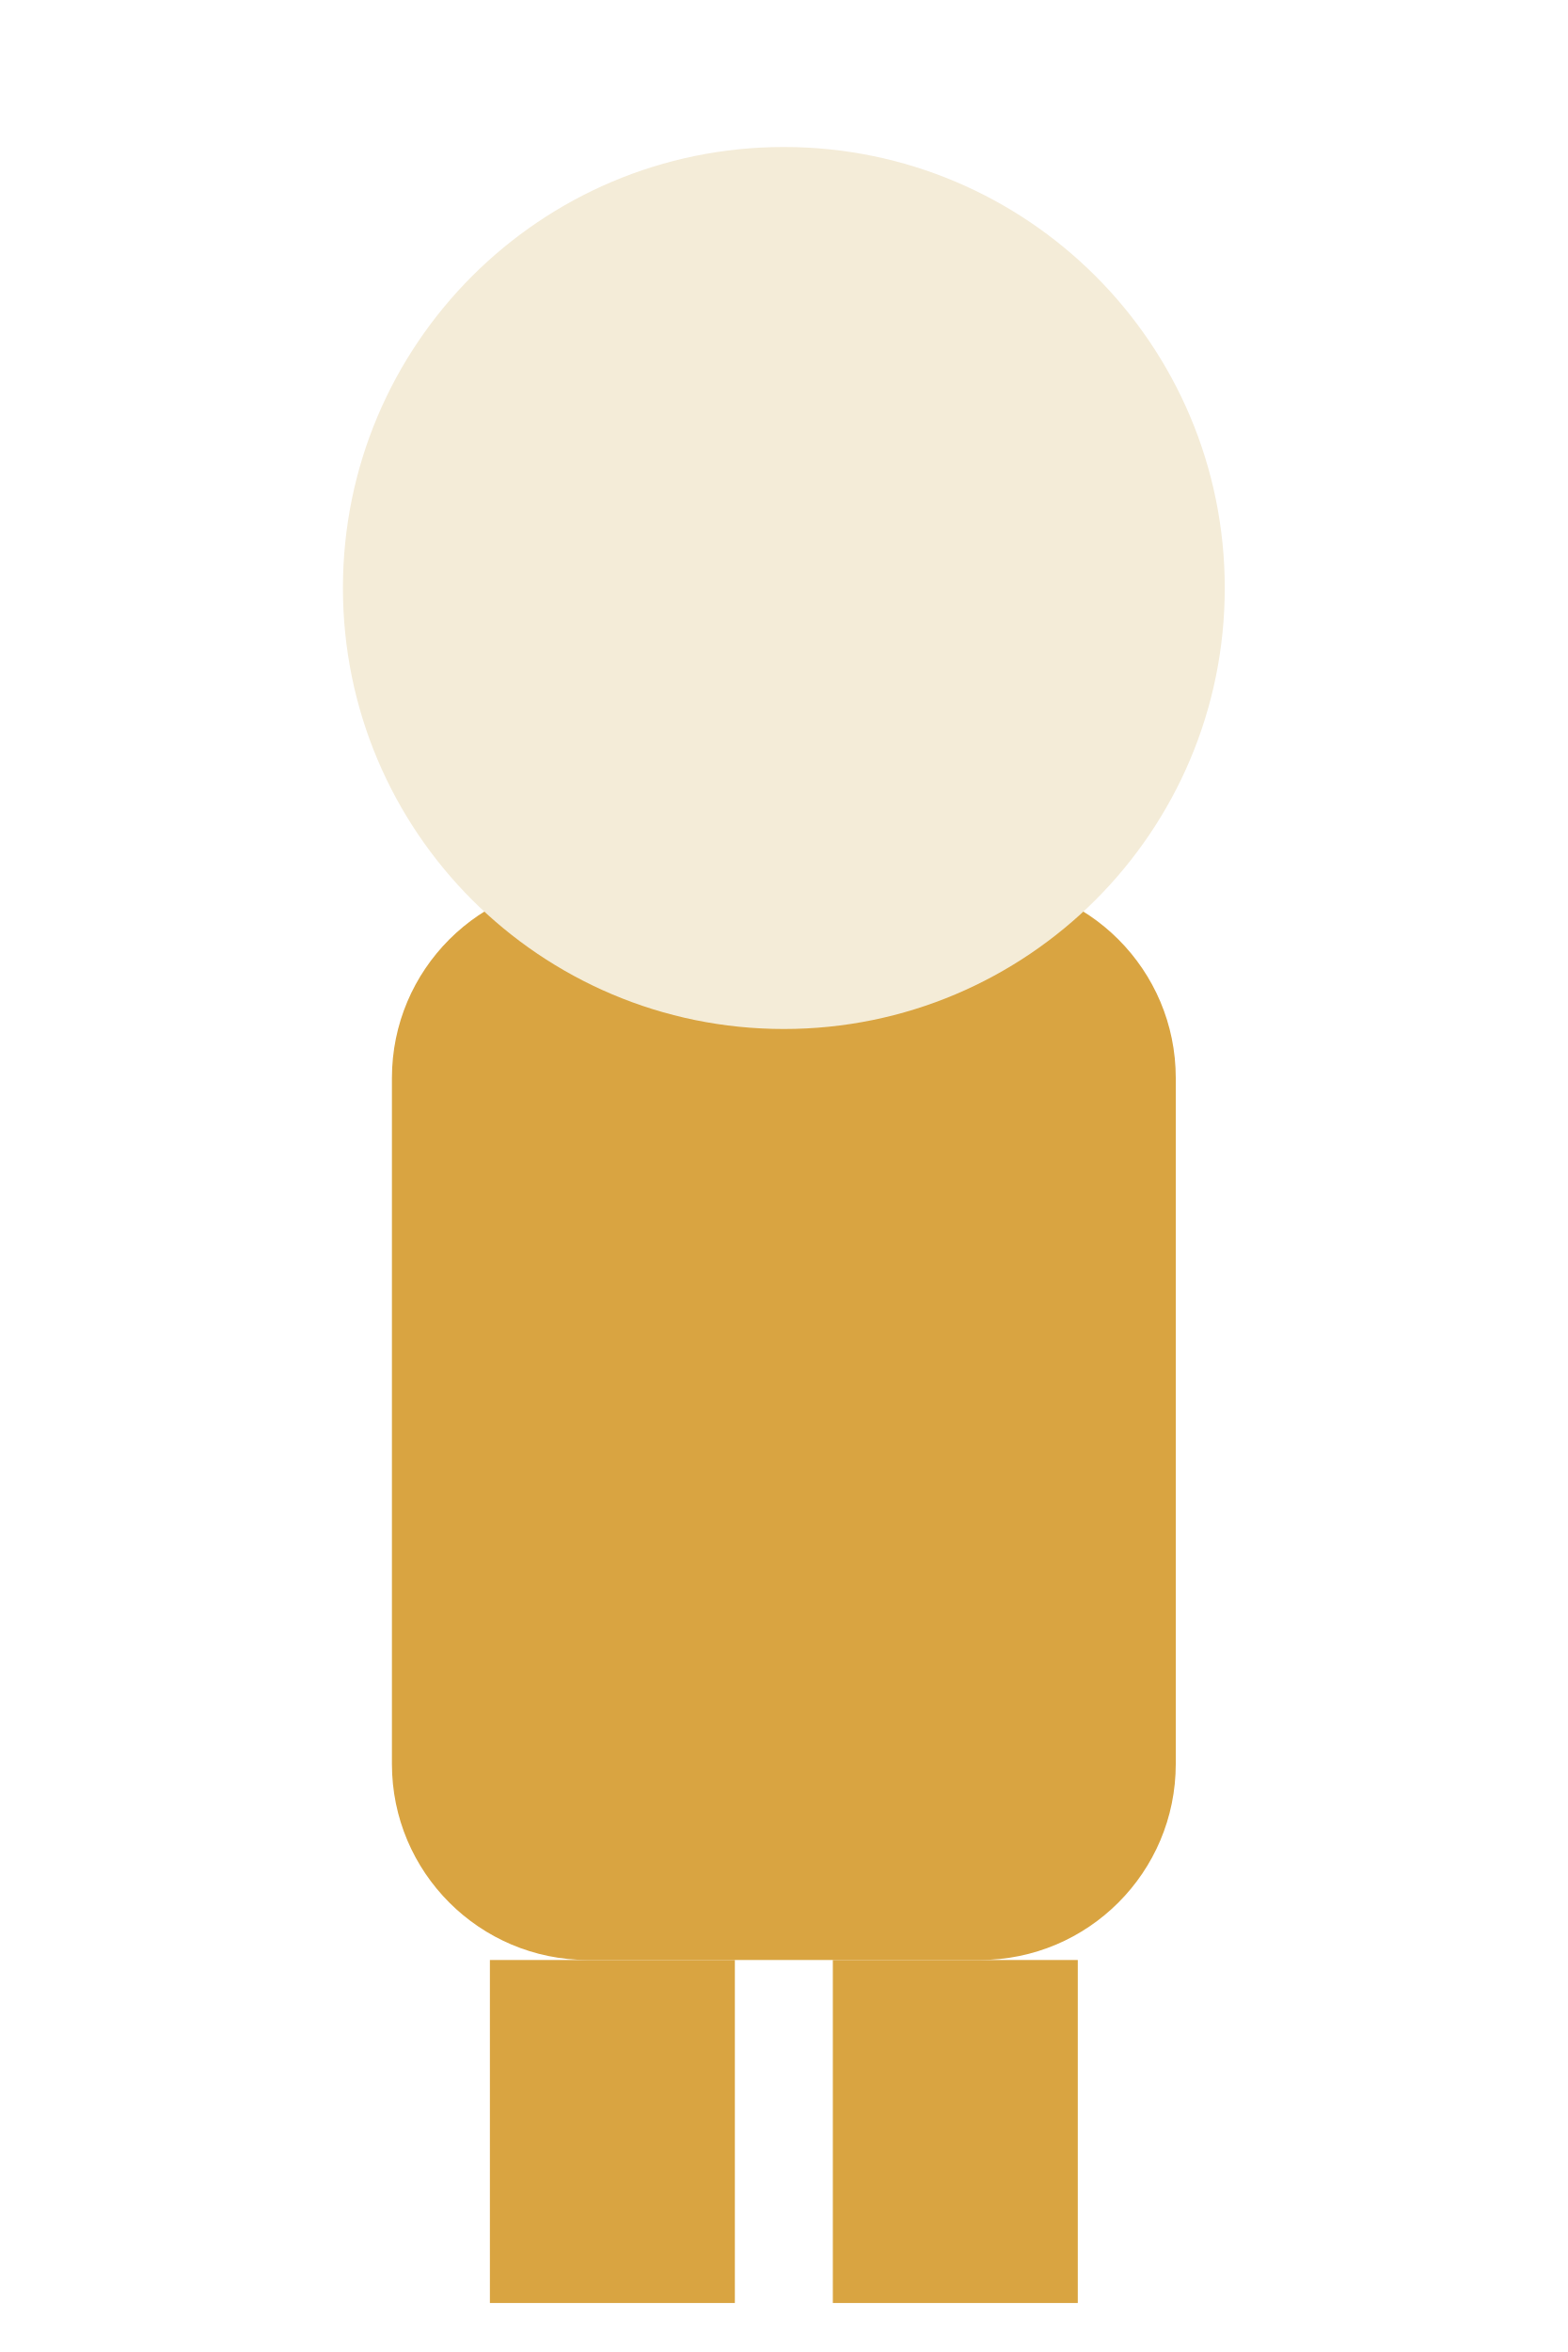
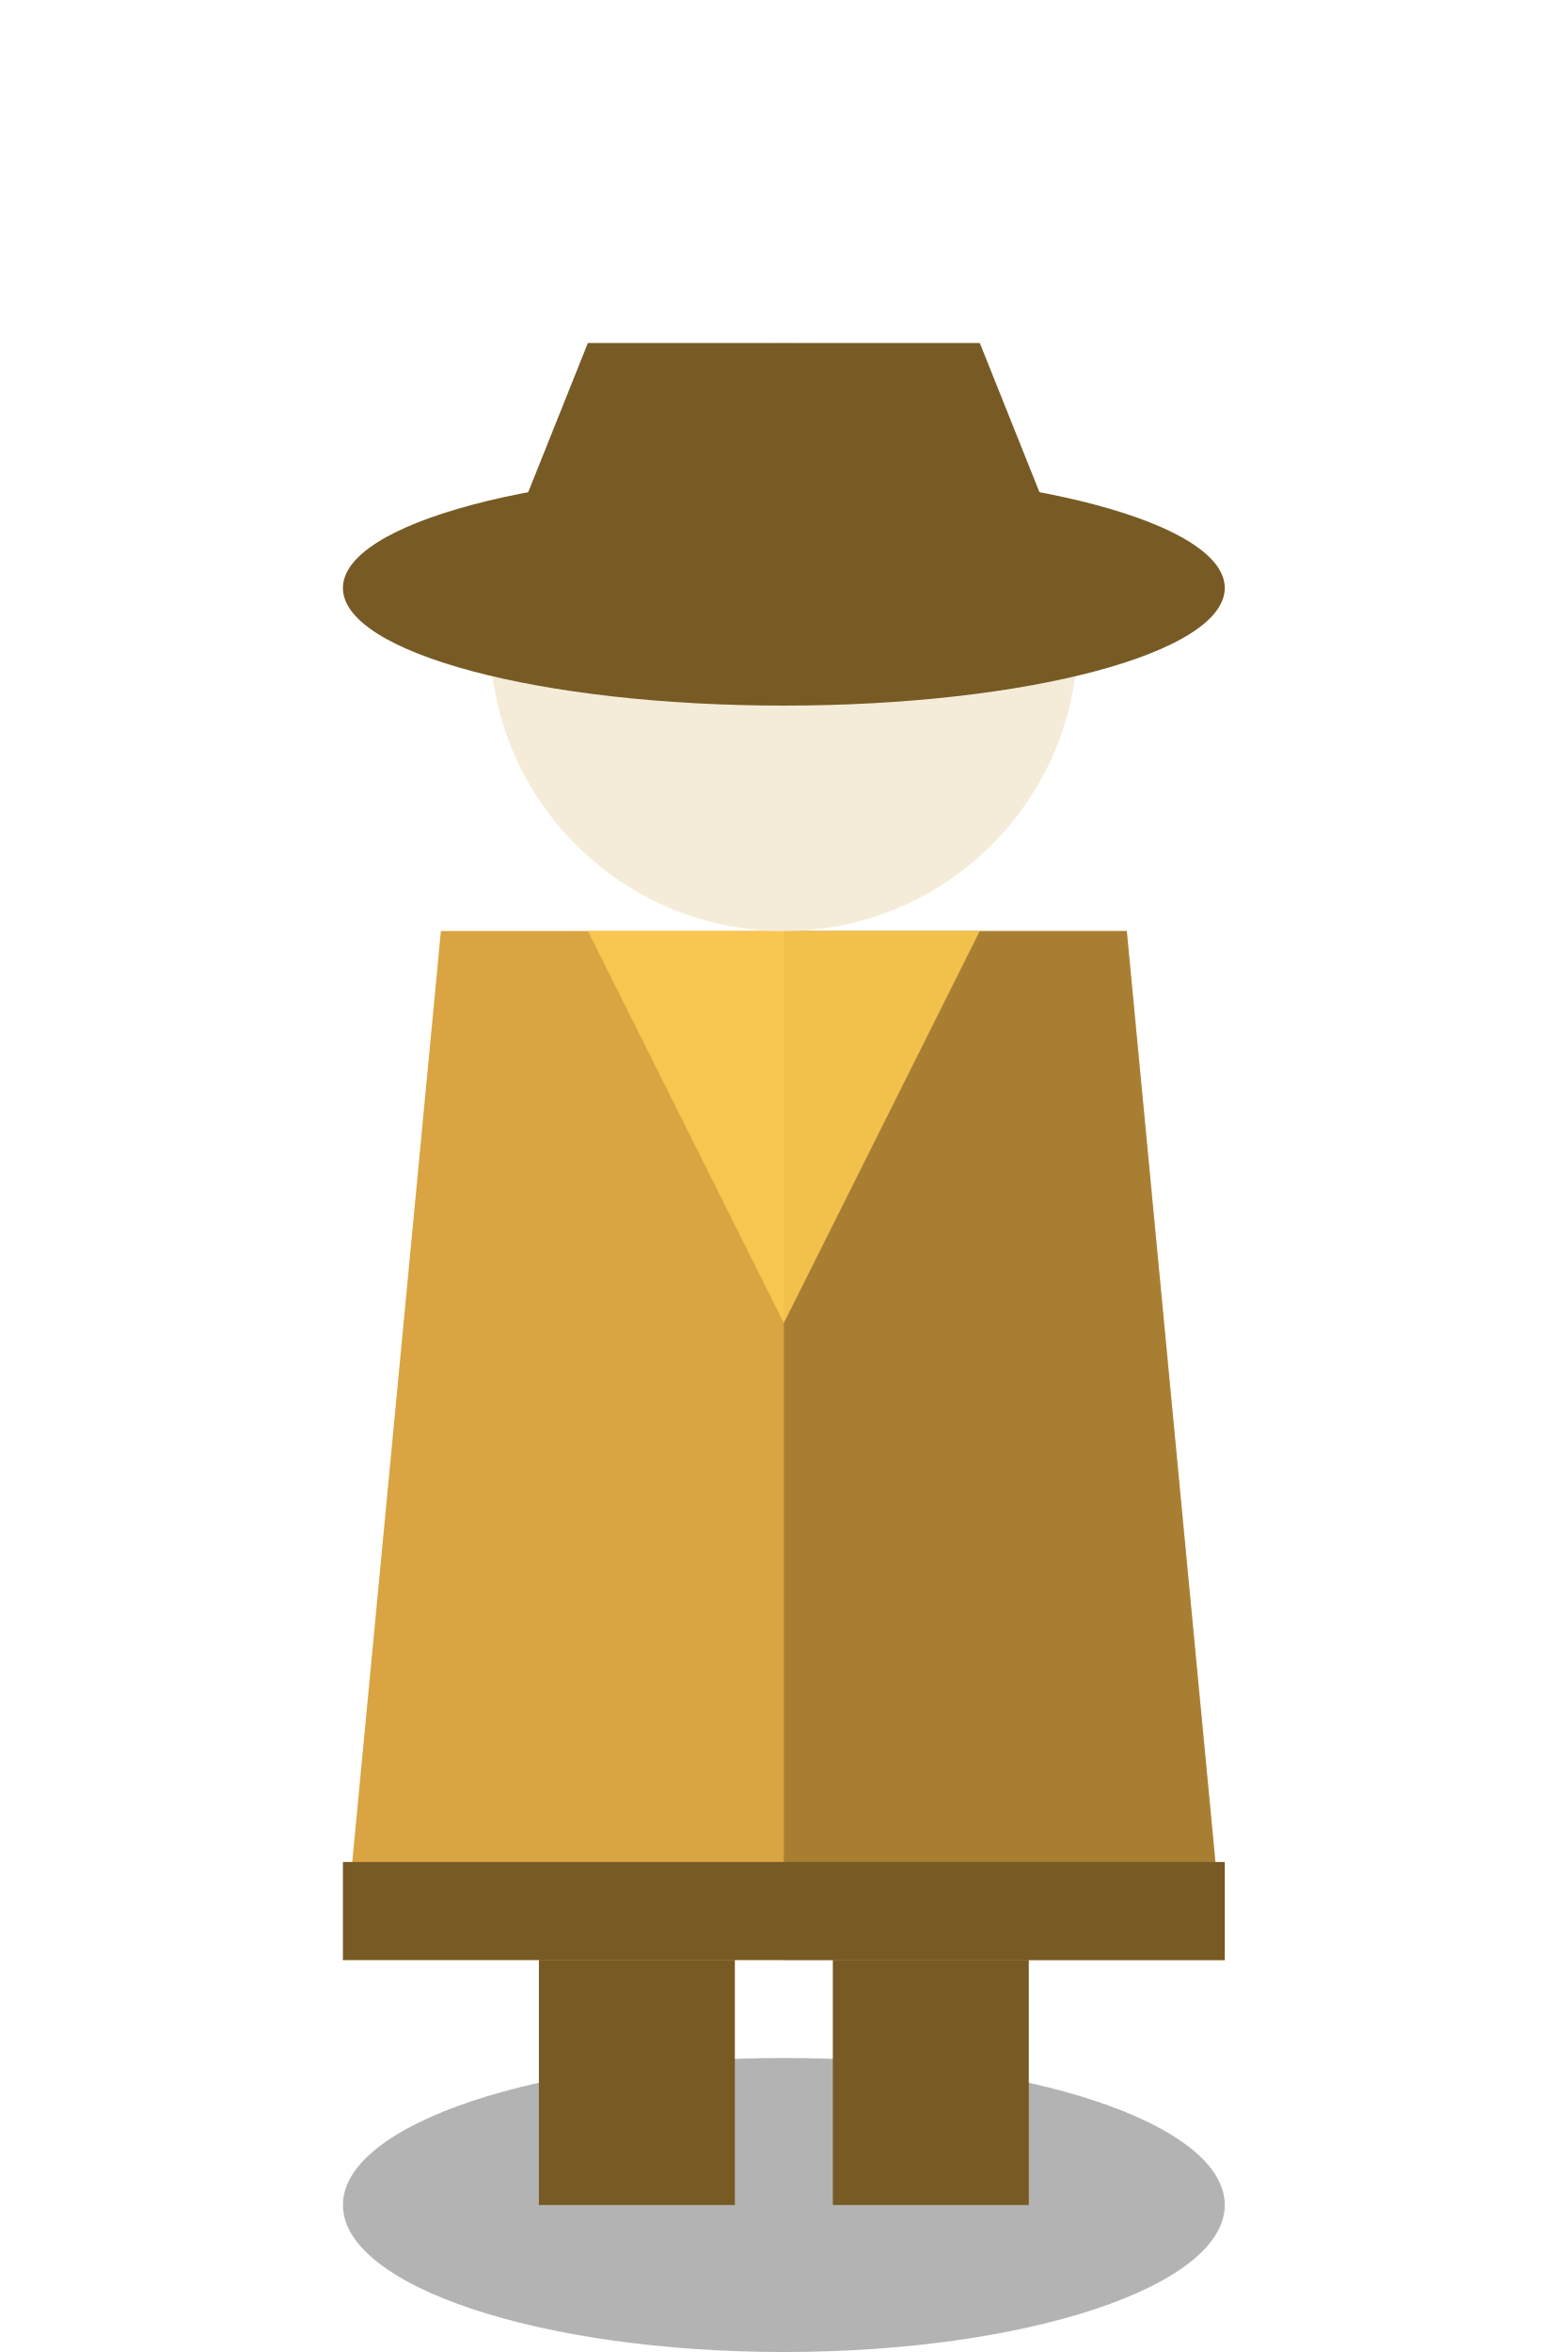
<svg xmlns="http://www.w3.org/2000/svg" width="32" height="48" viewBox="0 0 32 48">
-   <rect x="8" y="18" width="16" height="22" rx="4" fill="#d9a441" />
-   <circle cx="16" cy="12" r="9" fill="#f4ecd8" />
-   <rect x="10" y="40" width="5" height="7" fill="#d9a441" />
-   <rect x="17" y="40" width="5" height="7" fill="#d9a441" />
+   <ellipse cx="16" cy="45" rx="9" ry="3" fill="#000000" opacity="0.3" />
+   <rect x="11" y="38" width="4" height="7" fill="#775a24" />
+   <rect x="17" y="38" width="4" height="7" fill="#775a24" />
+   <polygon points="9,19 23,19 25,40 7,40" fill="#d9a441" />
+   <polygon points="16,19 23,19 25,40 16,40" fill="#775a24" opacity="0.5" />
+   <polygon points="12,19 20,19 16,27" fill="#ffcd51" opacity="0.85" />
+   <rect x="7" y="38" width="18" height="2" fill="#775a24" />
+   <circle cx="16" cy="13" r="6" fill="#f4ecd8" />
+   <polygon points="10,12 22,12 20,7 12,7" fill="#775a24" />
+   <ellipse cx="16" cy="12" rx="9" ry="2.4" fill="#775a24" />
</svg>
